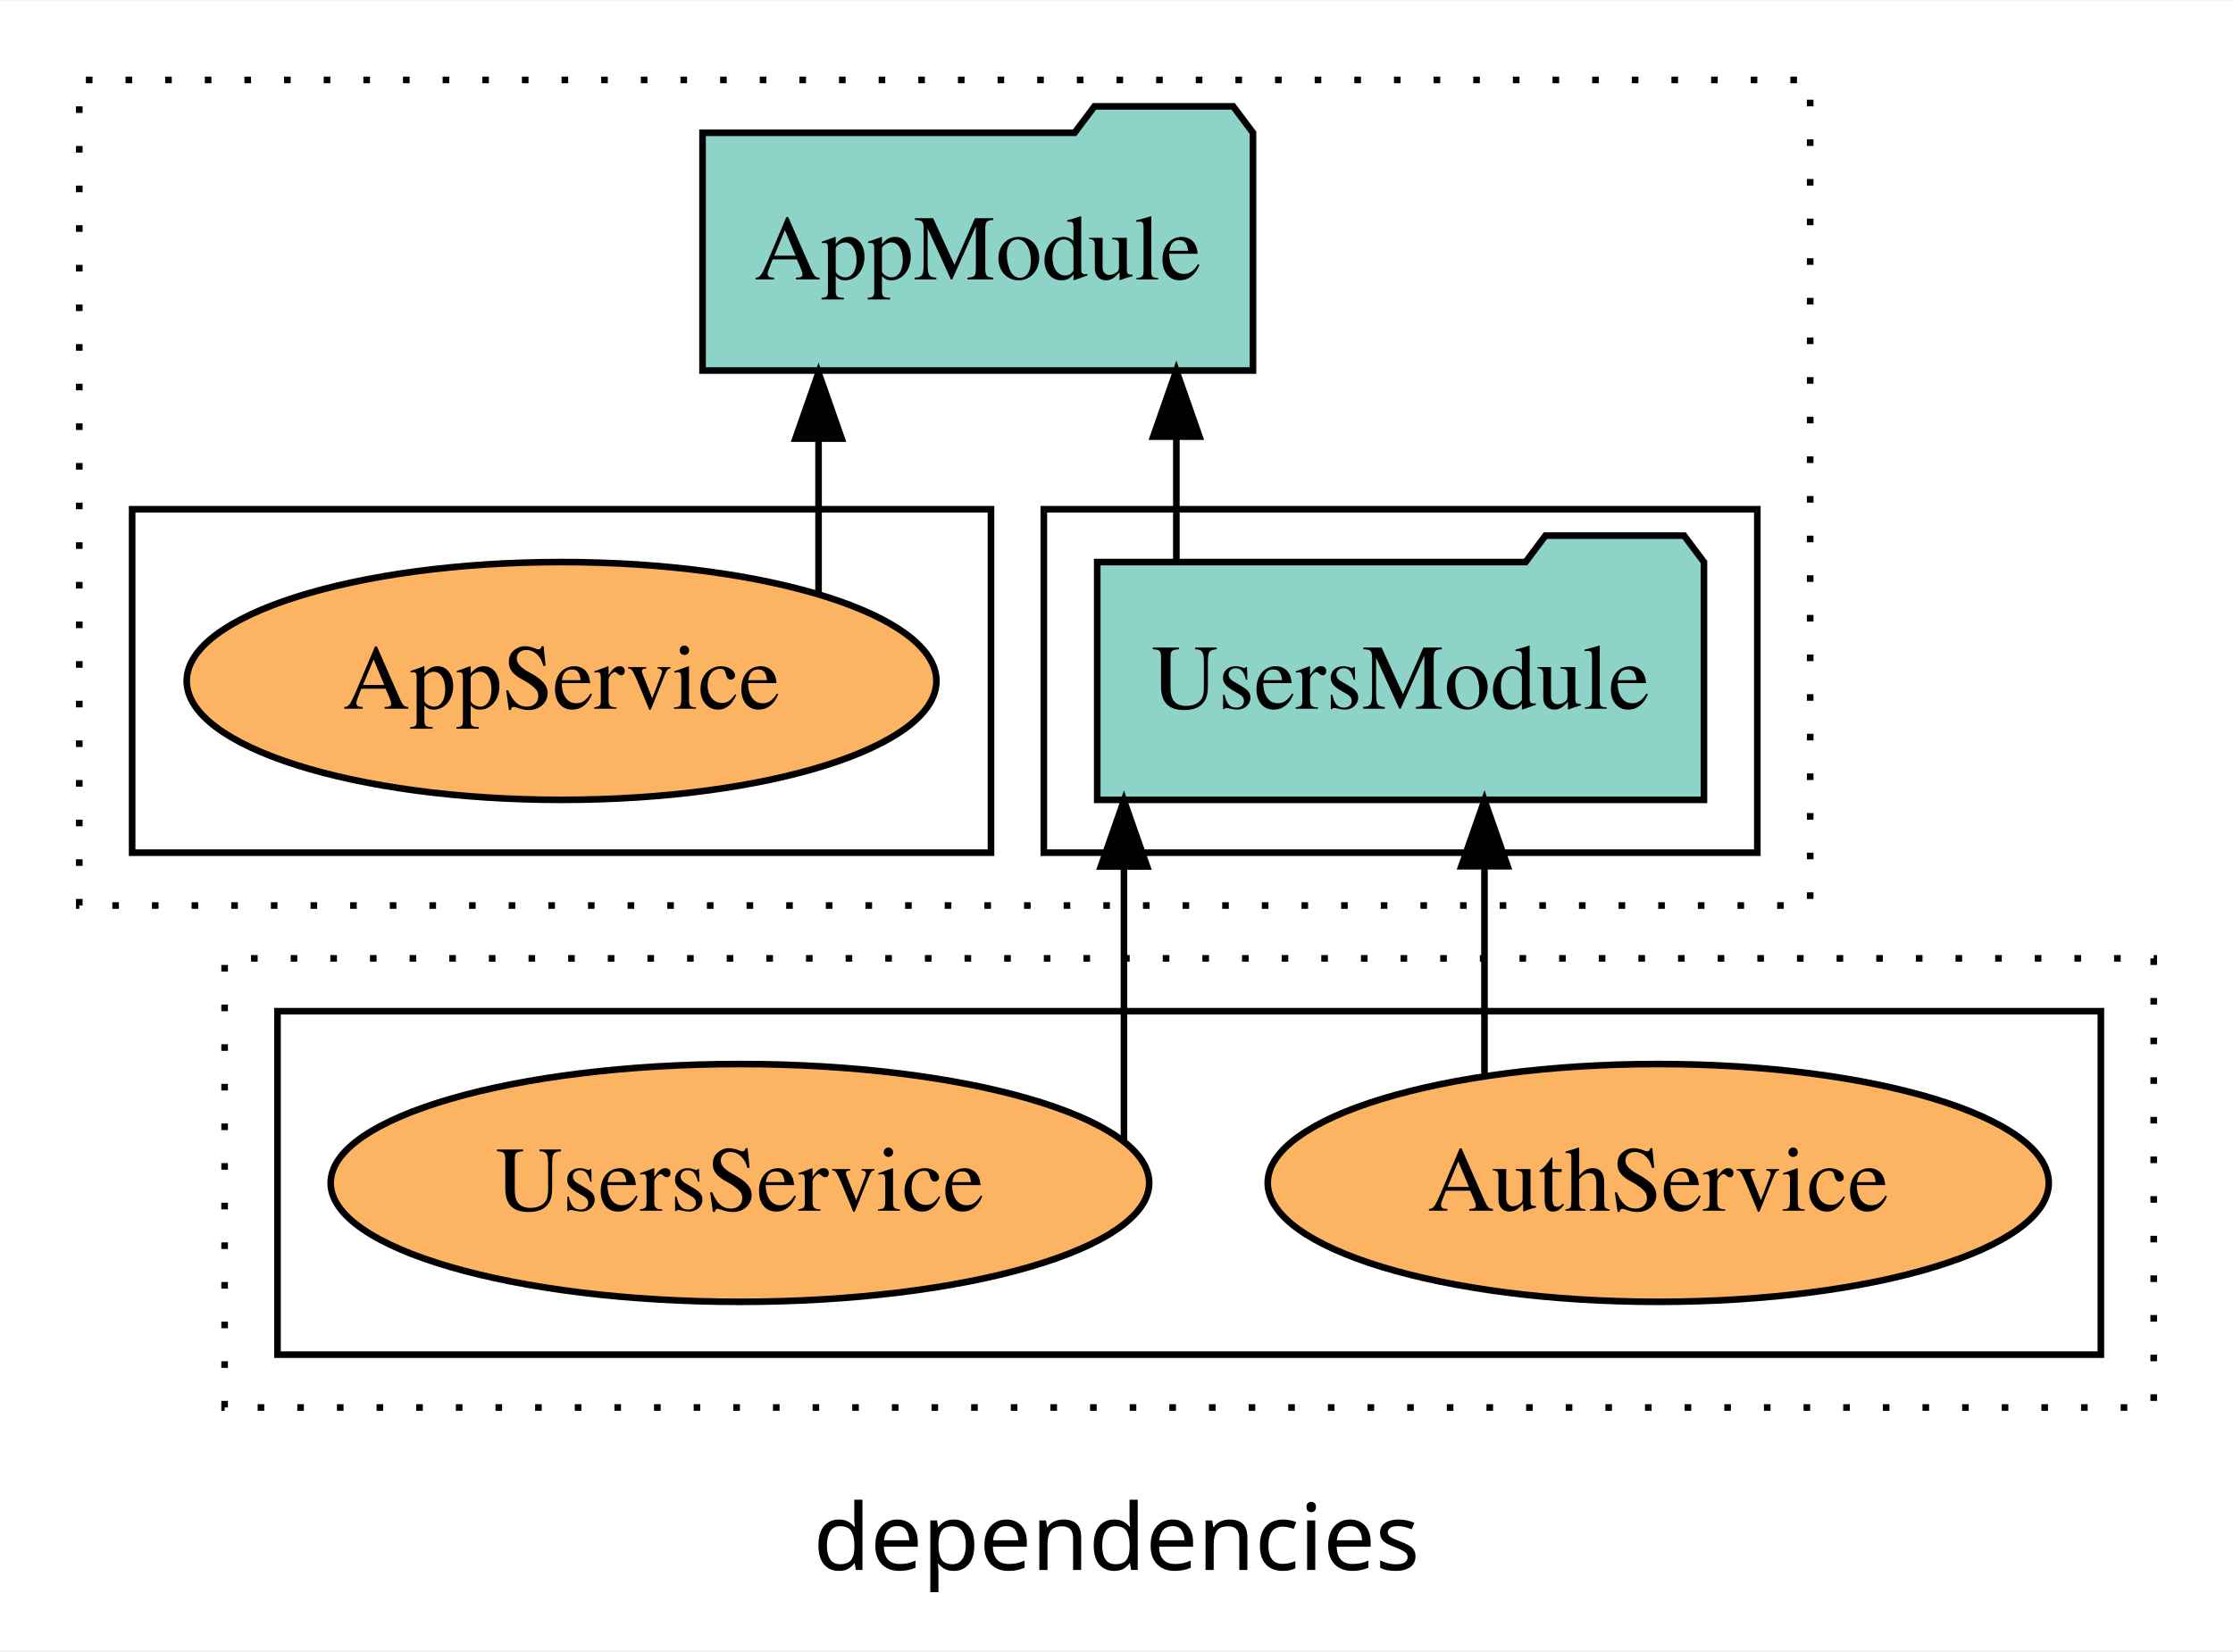
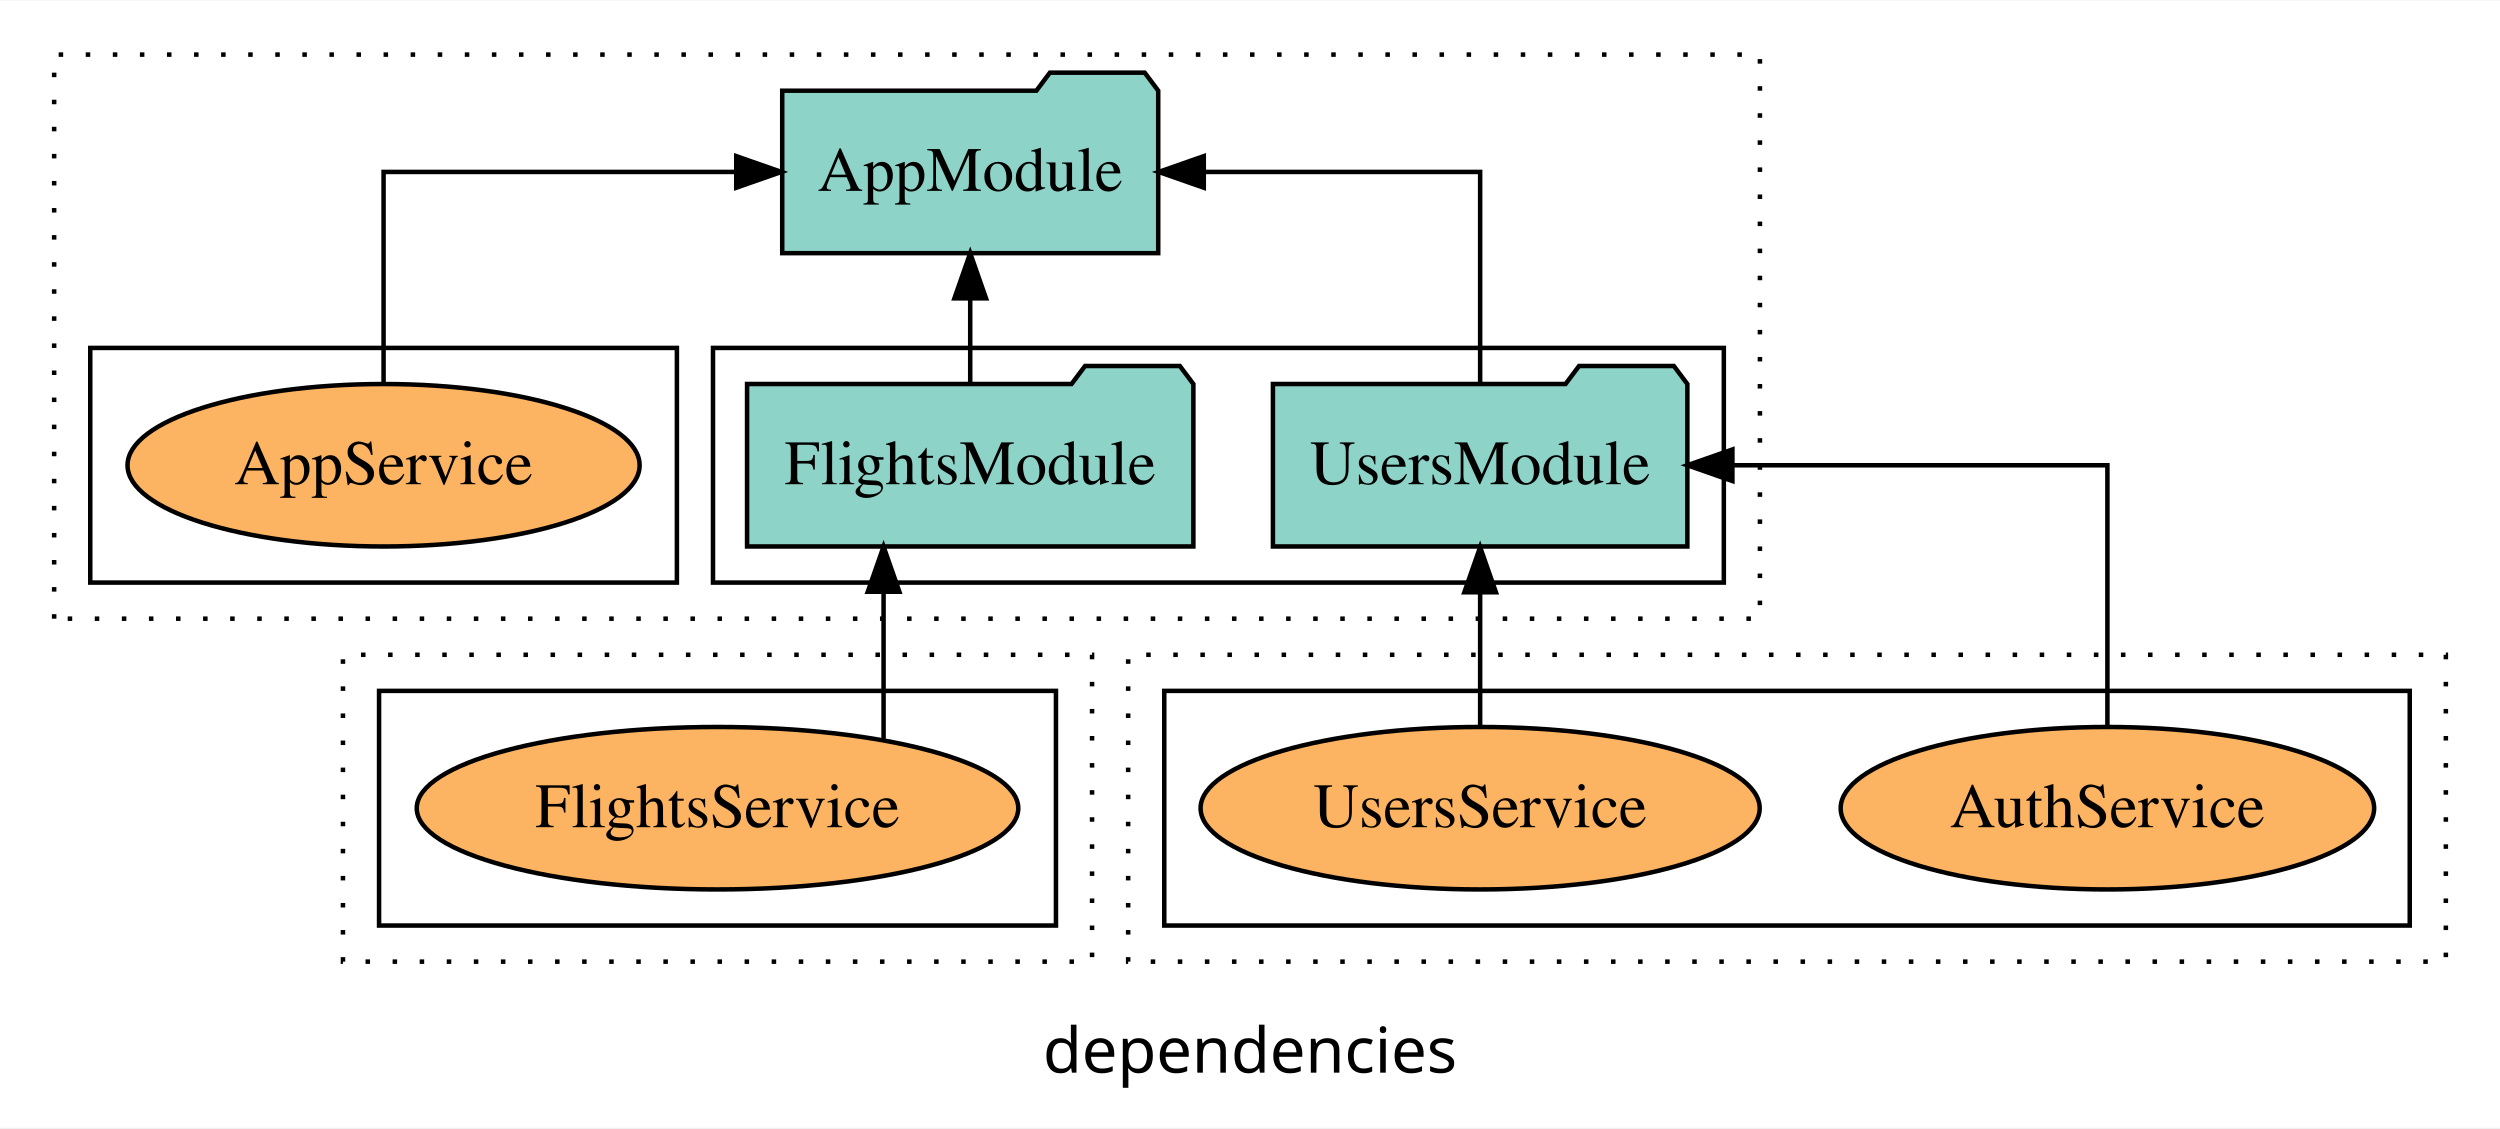
- <svg xmlns="http://www.w3.org/2000/svg" width="338pt" height="250pt" viewBox="0.00 0.00 338.00 249.80">
+ <svg xmlns="http://www.w3.org/2000/svg" width="554pt" height="250pt" viewBox="0.00 0.00 554.00 249.80">
  <g id="graph0" class="graph" transform="scale(1 1) rotate(0) translate(4 245.8)">
-     <polygon fill="white" stroke="transparent" points="-4,4 -4,-245.8 334,-245.8 334,4 -4,4" />
-     <text text-anchor="middle" x="165" y="-8.2" font-family="sans-serif" font-size="14.00">dependencies</text>
+     <polygon fill="white" stroke="transparent" points="-4,4 -4,-245.8 550,-245.8 550,4 -4,4" />
+     <text text-anchor="middle" x="273" y="-8.2" font-family="sans-serif" font-size="14.00">dependencies</text>
    <g id="clust1" class="cluster">
-       <polygon fill="none" stroke="black" stroke-dasharray="1,5" points="8,-108.8 8,-233.8 270,-233.8 270,-108.8 8,-108.8" />
+       <polygon fill="none" stroke="black" stroke-dasharray="1,5" points="8,-108.8 8,-233.8 386,-233.8 386,-108.8 8,-108.8" />
    </g>
    <g id="clust3" class="cluster">
-       <polygon fill="none" stroke="black" points="154,-116.8 154,-168.8 262,-168.8 262,-116.8 154,-116.8" />
+       <polygon fill="none" stroke="black" points="154,-116.8 154,-168.8 378,-168.8 378,-116.8 154,-116.8" />
    </g>
    <g id="clust6" class="cluster">
      <polygon fill="none" stroke="black" points="16,-116.8 16,-168.8 146,-168.8 146,-116.8 16,-116.8" />
    </g>
    <g id="clust7" class="cluster">
-       <polygon fill="none" stroke="black" stroke-dasharray="1,5" points="30,-32.8 30,-100.8 322,-100.8 322,-32.8 30,-32.8" />
+       <polygon fill="none" stroke="black" stroke-dasharray="1,5" points="72,-32.8 72,-100.8 238,-100.8 238,-32.8 72,-32.8" />
    </g>
    <g id="clust12" class="cluster">
-       <polygon fill="none" stroke="black" points="38,-40.8 38,-92.8 314,-92.8 314,-40.8 38,-40.8" />
+       <polygon fill="none" stroke="black" points="80,-40.8 80,-92.8 230,-92.8 230,-40.8 80,-40.8" />
+     </g>
+     <g id="clust13" class="cluster">
+       <polygon fill="none" stroke="black" stroke-dasharray="1,5" points="246,-32.8 246,-100.8 538,-100.8 538,-32.8 246,-32.8" />
+     </g>
+     <g id="clust18" class="cluster">
+       <polygon fill="none" stroke="black" points="254,-40.8 254,-92.8 530,-92.8 530,-40.8 254,-40.8" />
    </g>
    <g id="node1" class="node">
-       <polygon fill="#8dd3c7" stroke="black" points="253.92,-160.8 250.92,-164.8 229.92,-164.8 226.92,-160.8 162.08,-160.8 162.08,-124.8 253.92,-124.8 253.92,-160.8" />
-       <text text-anchor="middle" x="208" y="-138.6" font-family="Times,serif" font-size="14.00">UsersModule</text>
+       <polygon fill="#8dd3c7" stroke="black" points="260.45,-160.8 257.45,-164.8 236.45,-164.8 233.45,-160.8 161.55,-160.8 161.55,-124.8 260.45,-124.8 260.45,-160.8" />
+       <text text-anchor="middle" x="211" y="-138.6" font-family="Times,serif" font-size="14.00">FlightsModule</text>
+     </g>
+     <g id="node3" class="node">
+       <polygon fill="#8dd3c7" stroke="black" points="252.66,-225.8 249.66,-229.8 228.66,-229.8 225.66,-225.8 169.34,-225.8 169.34,-189.8 252.66,-189.8 252.66,-225.8" />
+       <text text-anchor="middle" x="211" y="-203.6" font-family="Times,serif" font-size="14.00">AppModule</text>
+     </g>
+     <g id="edge1" class="edge">
+       <path fill="none" stroke="black" d="M211,-160.91C211,-160.91 211,-179.79 211,-179.79" />
+       <polygon fill="black" stroke="black" points="207.5,-179.79 211,-189.79 214.5,-179.79 207.5,-179.79" />
    </g>
    <g id="node2" class="node">
-       <polygon fill="#8dd3c7" stroke="black" points="185.66,-225.8 182.66,-229.8 161.66,-229.8 158.66,-225.8 102.34,-225.8 102.34,-189.8 185.66,-189.8 185.66,-225.8" />
-       <text text-anchor="middle" x="144" y="-203.6" font-family="Times,serif" font-size="14.00">AppModule</text>
+       <polygon fill="#8dd3c7" stroke="black" points="369.92,-160.8 366.92,-164.8 345.92,-164.8 342.92,-160.8 278.08,-160.8 278.08,-124.8 369.92,-124.8 369.92,-160.8" />
+       <text text-anchor="middle" x="324" y="-138.6" font-family="Times,serif" font-size="14.00">UsersModule</text>
    </g>
-     <g id="edge1" class="edge">
-       <path fill="none" stroke="black" d="M174.06,-160.91C174.06,-160.91 174.06,-179.79 174.06,-179.79" />
-       <polygon fill="black" stroke="black" points="170.56,-179.79 174.06,-189.79 177.56,-179.79 170.56,-179.79" />
+     <g id="edge2" class="edge">
+       <path fill="none" stroke="black" d="M324,-160.91C324,-180.14 324,-207.8 324,-207.8 324,-207.8 262.76,-207.8 262.76,-207.8" />
+       <polygon fill="black" stroke="black" points="262.76,-204.3 252.76,-207.8 262.76,-211.3 262.76,-204.3" />
    </g>
-     <g id="node3" class="node">
+     <g id="node4" class="node">
      <ellipse fill="#fdb462" stroke="black" cx="81" cy="-142.8" rx="56.74" ry="18" />
      <text text-anchor="middle" x="81" y="-138.6" font-family="Times,serif" font-size="14.00">AppService</text>
    </g>
-     <g id="edge2" class="edge">
-       <path fill="none" stroke="black" d="M119.9,-155.95C119.9,-155.95 119.9,-179.49 119.9,-179.49" />
-       <polygon fill="black" stroke="black" points="116.4,-179.49 119.9,-189.49 123.4,-179.49 116.4,-179.49" />
-     </g>
-     <g id="node4" class="node">
-       <ellipse fill="#fdb462" stroke="black" cx="247" cy="-66.8" rx="59.11" ry="18" />
-       <text text-anchor="middle" x="247" y="-62.6" font-family="Times,serif" font-size="14.00">AuthService</text>
-     </g>
    <g id="edge3" class="edge">
-       <path fill="none" stroke="black" d="M220.7,-83.29C220.7,-83.29 220.7,-114.75 220.7,-114.75" />
-       <polygon fill="black" stroke="black" points="217.2,-114.75 220.7,-124.75 224.2,-114.75 217.2,-114.75" />
+       <path fill="none" stroke="black" d="M81,-160.91C81,-180.14 81,-207.8 81,-207.8 81,-207.8 159.15,-207.8 159.15,-207.8" />
+       <polygon fill="black" stroke="black" points="159.15,-211.3 169.15,-207.8 159.15,-204.3 159.15,-211.3" />
    </g>
    <g id="node5" class="node">
-       <ellipse fill="#fdb462" stroke="black" cx="108" cy="-66.8" rx="61.95" ry="18" />
-       <text text-anchor="middle" x="108" y="-62.6" font-family="Times,serif" font-size="14.00">UsersService</text>
+       <ellipse fill="#fdb462" stroke="black" cx="155" cy="-66.8" rx="66.65" ry="18" />
+       <text text-anchor="middle" x="155" y="-62.6" font-family="Times,serif" font-size="14.00">FlightsService</text>
    </g>
    <g id="edge4" class="edge">
-       <path fill="none" stroke="black" d="M166.13,-73.28C166.13,-73.28 166.13,-114.71 166.13,-114.71" />
-       <polygon fill="black" stroke="black" points="162.63,-114.71 166.13,-124.71 169.63,-114.71 162.63,-114.71" />
+       <path fill="none" stroke="black" d="M191.8,-82.18C191.8,-82.18 191.8,-114.77 191.8,-114.77" />
+       <polygon fill="black" stroke="black" points="188.3,-114.77 191.8,-124.77 195.3,-114.77 188.3,-114.77" />
+     </g>
+     <g id="node6" class="node">
+       <ellipse fill="#fdb462" stroke="black" cx="463" cy="-66.8" rx="59.11" ry="18" />
+       <text text-anchor="middle" x="463" y="-62.6" font-family="Times,serif" font-size="14.00">AuthService</text>
+     </g>
+     <g id="edge5" class="edge">
+       <path fill="none" stroke="black" d="M463,-84.81C463,-107.29 463,-142.8 463,-142.8 463,-142.8 379.9,-142.8 379.9,-142.8" />
+       <polygon fill="black" stroke="black" points="379.9,-139.3 369.9,-142.8 379.9,-146.3 379.9,-139.3" />
+     </g>
+     <g id="node7" class="node">
+       <ellipse fill="#fdb462" stroke="black" cx="324" cy="-66.8" rx="61.95" ry="18" />
+       <text text-anchor="middle" x="324" y="-62.6" font-family="Times,serif" font-size="14.00">UsersService</text>
+     </g>
+     <g id="edge6" class="edge">
+       <path fill="none" stroke="black" d="M324,-84.81C324,-84.81 324,-114.65 324,-114.65" />
+       <polygon fill="black" stroke="black" points="320.5,-114.65 324,-124.65 327.5,-114.65 320.5,-114.65" />
    </g>
  </g>
</svg>
